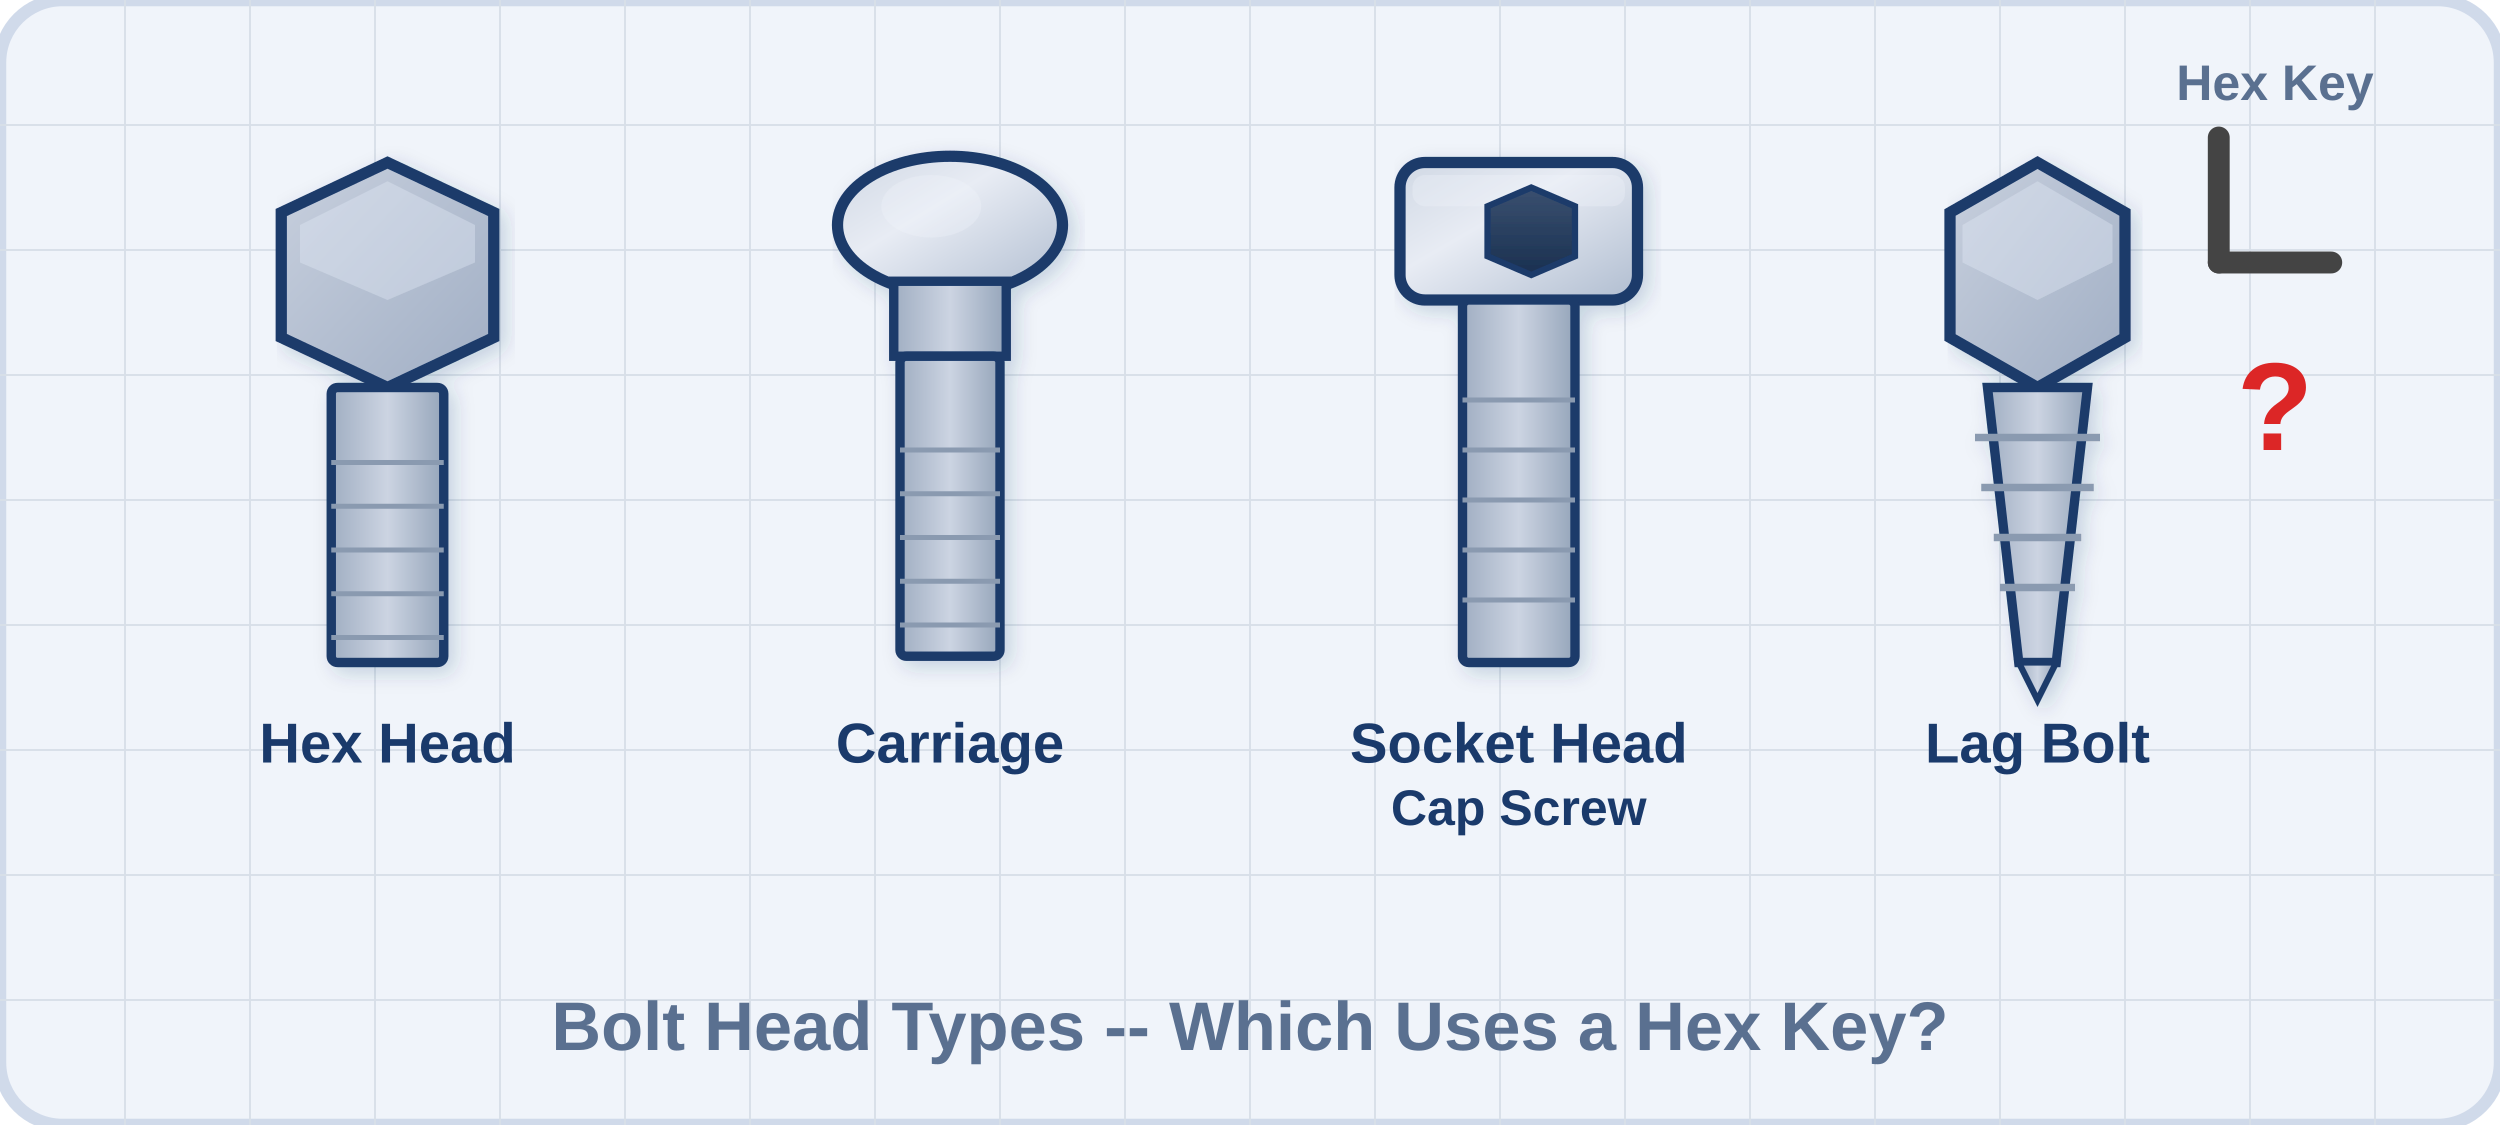
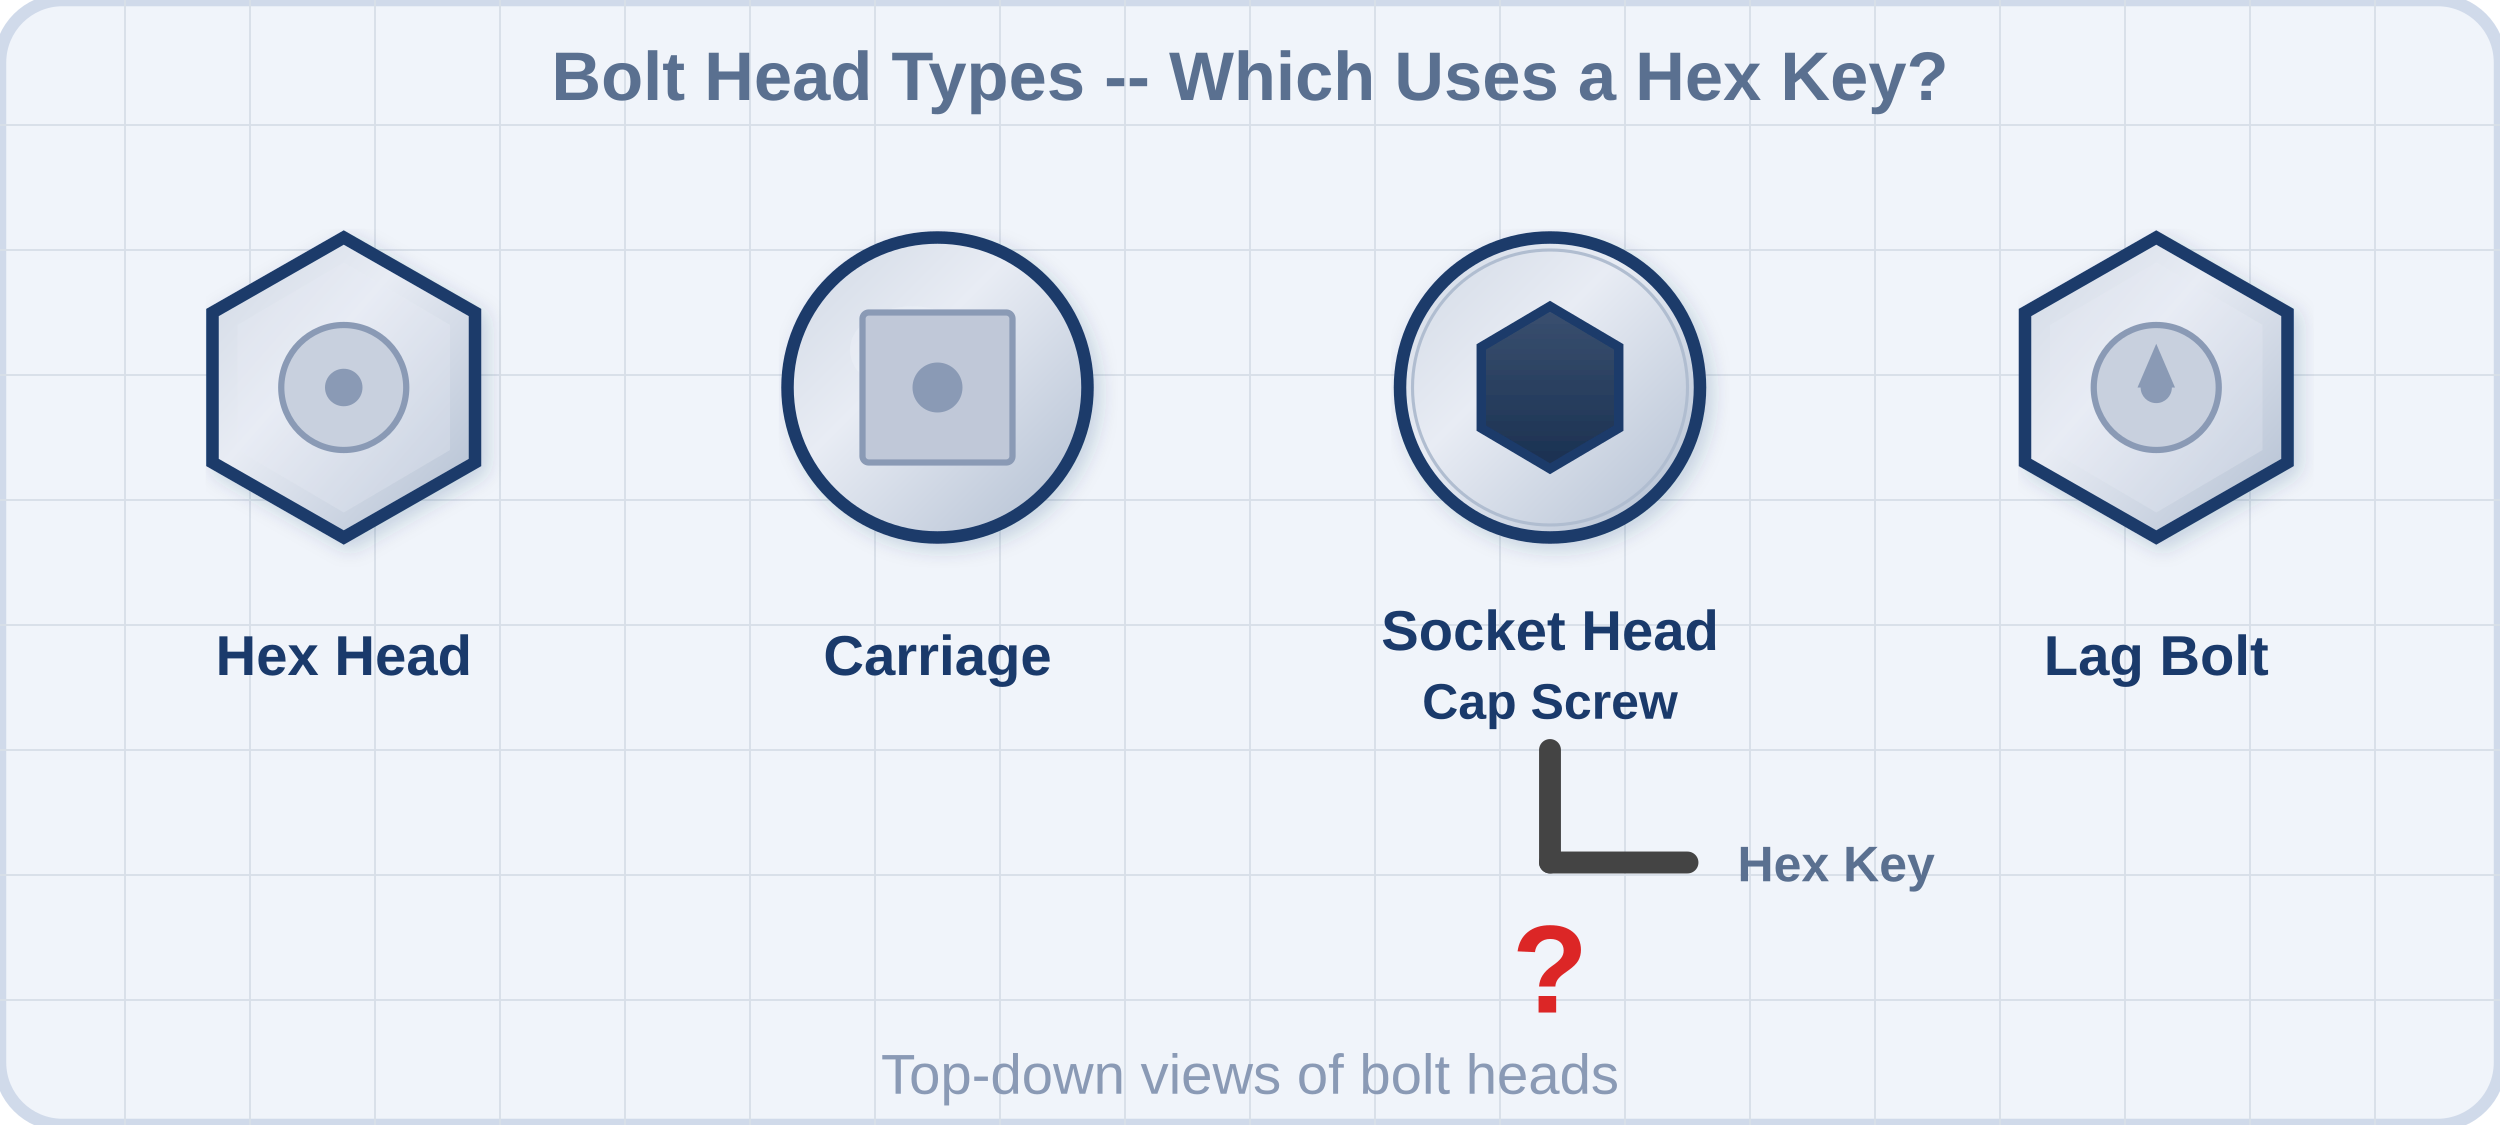
<svg xmlns="http://www.w3.org/2000/svg" width="400" height="180" viewBox="0 0 400 180">
  <defs>
    <linearGradient id="btMetal" x1="0" y1="0" x2="1" y2="1">
      <stop offset="0%" stop-color="#d0d8e4" />
      <stop offset="40%" stop-color="#e8ecf4" />
      <stop offset="100%" stop-color="#b0bdd0" />
-     </linearGradient>
-     <linearGradient id="btShaft" x1="0" y1="0" x2="1" y2="0">
-       <stop offset="0%" stop-color="#a0aec2" />
-       <stop offset="50%" stop-color="#ccd4e2" />
-       <stop offset="100%" stop-color="#95a5ba" />
-     </linearGradient>
-     <linearGradient id="btHex" x1="0" y1="0" x2="1" y2="1">
-       <stop offset="0%" stop-color="#c8d0de" />
-       <stop offset="100%" stop-color="#a0aec4" />
    </linearGradient>
    <linearGradient id="btRecess" x1="0" y1="0" x2="0" y2="1">
      <stop offset="0%" stop-color="#3a5070" />
      <stop offset="100%" stop-color="#1a3050" />
    </linearGradient>
    <filter id="btSh" x="-5%" y="-5%" width="115%" height="115%">
      <feDropShadow dx="1" dy="1" stdDeviation="1.5" flood-color="#1a3a6b" flood-opacity="0.18" />
    </filter>
  </defs>
  <style>
-     @keyframes wrenchSpin {
-       0%   { transform: rotate(0deg); }
-       100% { transform: rotate(360deg); }
-     }
-     .wrench-rotate { animation: wrenchSpin 6s linear infinite; transform-origin: 355px 42px; }
    text { font-family: Arial, sans-serif; }
  </style>
  <rect width="400" height="180" rx="10" fill="#f0f4fa" stroke="#d0daea" stroke-width="2" />
  <g stroke="#d8dfe8" stroke-width="0.3">
    <line x1="0" y1="20" x2="400" y2="20" />
    <line x1="0" y1="40" x2="400" y2="40" />
    <line x1="0" y1="60" x2="400" y2="60" />
    <line x1="0" y1="80" x2="400" y2="80" />
    <line x1="0" y1="100" x2="400" y2="100" />
    <line x1="0" y1="120" x2="400" y2="120" />
    <line x1="0" y1="140" x2="400" y2="140" />
    <line x1="0" y1="160" x2="400" y2="160" />
    <line x1="20" y1="0" x2="20" y2="180" />
    <line x1="40" y1="0" x2="40" y2="180" />
    <line x1="60" y1="0" x2="60" y2="180" />
    <line x1="80" y1="0" x2="80" y2="180" />
    <line x1="100" y1="0" x2="100" y2="180" />
    <line x1="120" y1="0" x2="120" y2="180" />
    <line x1="140" y1="0" x2="140" y2="180" />
    <line x1="160" y1="0" x2="160" y2="180" />
    <line x1="180" y1="0" x2="180" y2="180" />
    <line x1="200" y1="0" x2="200" y2="180" />
    <line x1="220" y1="0" x2="220" y2="180" />
    <line x1="240" y1="0" x2="240" y2="180" />
    <line x1="260" y1="0" x2="260" y2="180" />
    <line x1="280" y1="0" x2="280" y2="180" />
    <line x1="300" y1="0" x2="300" y2="180" />
    <line x1="320" y1="0" x2="320" y2="180" />
    <line x1="340" y1="0" x2="340" y2="180" />
    <line x1="360" y1="0" x2="360" y2="180" />
    <line x1="380" y1="0" x2="380" y2="180" />
  </g>
+   <text x="200" y="16" text-anchor="middle" font-size="11" font-weight="600" fill="#5a7090">Bolt Head Types -- Which Uses a Hex Key?</text>
  <g filter="url(#btSh)">
-     <polygon points="45,34 62,26 79,34 79,54 62,62 45,54" fill="url(#btHex)" stroke="#1a3a6b" stroke-width="1.8" />
-     <polygon points="48,36 62,29 76,36 76,42 62,48 48,42" fill="#e0e8f4" opacity="0.4" />
-     <rect x="53" y="62" width="18" height="44" rx="1" fill="url(#btShaft)" stroke="#1a3a6b" stroke-width="1.5" />
-     <line x1="53" y1="74" x2="71" y2="74" stroke="#8a9ab0" stroke-width="0.8" />
-     <line x1="53" y1="81" x2="71" y2="81" stroke="#8a9ab0" stroke-width="0.8" />
-     <line x1="53" y1="88" x2="71" y2="88" stroke="#8a9ab0" stroke-width="0.8" />
-     <line x1="53" y1="95" x2="71" y2="95" stroke="#8a9ab0" stroke-width="0.8" />
-     <line x1="53" y1="102" x2="71" y2="102" stroke="#8a9ab0" stroke-width="0.8" />
+     <polygon points="55,38 76,50 76,74 55,86 34,74 34,50" fill="url(#btMetal)" stroke="#1a3a6b" stroke-width="2" />
+     <polygon points="55,42 72,52 72,72 55,82 38,72 38,52" fill="#e8ecf4" opacity="0.3" />
+     <circle cx="55" cy="62" r="10" fill="#c8d0de" stroke="#8a9ab5" stroke-width="1" />
+     <circle cx="55" cy="62" r="3" fill="#8a9ab5" />
  </g>
-   <text x="62" y="122" text-anchor="middle" font-size="9" font-weight="700" fill="#1a3a6b">Hex Head</text>
+   <text x="55" y="108" text-anchor="middle" font-size="9" font-weight="700" fill="#1a3a6b">Hex Head</text>
  <g filter="url(#btSh)">
-     <ellipse cx="152" cy="36" rx="18" ry="11" fill="url(#btMetal)" stroke="#1a3a6b" stroke-width="1.8" />
-     <ellipse cx="149" cy="33" rx="8" ry="5" fill="#f0f4fa" opacity="0.3" />
-     <rect x="143" y="45" width="18" height="12" fill="url(#btShaft)" stroke="#1a3a6b" stroke-width="1.5" />
-     <rect x="144" y="57" width="16" height="48" rx="1" fill="url(#btShaft)" stroke="#1a3a6b" stroke-width="1.5" />
-     <line x1="144" y1="72" x2="160" y2="72" stroke="#8a9ab0" stroke-width="0.8" />
-     <line x1="144" y1="79" x2="160" y2="79" stroke="#8a9ab0" stroke-width="0.8" />
-     <line x1="144" y1="86" x2="160" y2="86" stroke="#8a9ab0" stroke-width="0.8" />
-     <line x1="144" y1="93" x2="160" y2="93" stroke="#8a9ab0" stroke-width="0.8" />
-     <line x1="144" y1="100" x2="160" y2="100" stroke="#8a9ab0" stroke-width="0.8" />
+     <circle cx="150" cy="62" r="24" fill="url(#btMetal)" stroke="#1a3a6b" stroke-width="2" />
+     <ellipse cx="146" cy="56" rx="10" ry="7" fill="#f0f4fa" opacity="0.3" />
+     <rect x="138" y="50" width="24" height="24" rx="1" fill="#c0c8d8" stroke="#8a9ab5" stroke-width="1" />
+     <circle cx="150" cy="62" r="4" fill="#8a9ab5" />
  </g>
-   <text x="152" y="122" text-anchor="middle" font-size="9" font-weight="700" fill="#1a3a6b">Carriage</text>
+   <text x="150" y="108" text-anchor="middle" font-size="9" font-weight="700" fill="#1a3a6b">Carriage</text>
  <g filter="url(#btSh)">
-     <rect x="224" y="26" width="38" height="22" rx="4" fill="url(#btMetal)" stroke="#1a3a6b" stroke-width="1.8" />
-     <rect x="226" y="28" width="34" height="5" rx="2" fill="#f0f4fa" opacity="0.3" />
-     <polygon points="238,33 245,30 252,33 252,41 245,44 238,41" fill="url(#btRecess)" stroke="#1a3a6b" stroke-width="1" />
-     <rect x="234" y="48" width="18" height="58" rx="1" fill="url(#btShaft)" stroke="#1a3a6b" stroke-width="1.5" />
-     <line x1="234" y1="64" x2="252" y2="64" stroke="#8a9ab0" stroke-width="0.8" />
-     <line x1="234" y1="72" x2="252" y2="72" stroke="#8a9ab0" stroke-width="0.8" />
-     <line x1="234" y1="80" x2="252" y2="80" stroke="#8a9ab0" stroke-width="0.8" />
-     <line x1="234" y1="88" x2="252" y2="88" stroke="#8a9ab0" stroke-width="0.8" />
-     <line x1="234" y1="96" x2="252" y2="96" stroke="#8a9ab0" stroke-width="0.8" />
+     <circle cx="248" cy="62" r="24" fill="url(#btMetal)" stroke="#1a3a6b" stroke-width="2" />
+     <circle cx="248" cy="62" r="22" fill="none" stroke="#b0bdd0" stroke-width="0.5" />
+     <polygon points="248,49 259,55.5 259,68.5 248,75 237,68.5 237,55.5" fill="url(#btRecess)" stroke="#1a3a6b" stroke-width="1.5" />
  </g>
-   <text x="243" y="122" text-anchor="middle" font-size="9" font-weight="700" fill="#1a3a6b">Socket Head</text>
-   <text x="243" y="132" text-anchor="middle" font-size="8" font-weight="600" fill="#1a3a6b">Cap Screw</text>
+   <text x="248" y="104" text-anchor="middle" font-size="9" font-weight="700" fill="#1a3a6b">Socket Head</text>
+   <text x="248" y="115" text-anchor="middle" font-size="8" font-weight="600" fill="#1a3a6b">Cap Screw</text>
+   <line x1="248" y1="120" x2="248" y2="138" stroke="#444" stroke-width="3.5" stroke-linecap="round" />
+   <line x1="248" y1="138" x2="270" y2="138" stroke="#444" stroke-width="3.5" stroke-linecap="round" />
+   <text x="278" y="141" font-size="8" font-weight="600" fill="#5a7090">Hex Key</text>
  <g filter="url(#btSh)">
-     <polygon points="312,34 326,26 340,34 340,54 326,62 312,54" fill="url(#btHex)" stroke="#1a3a6b" stroke-width="1.8" />
-     <polygon points="314,36 326,29 338,36 338,42 326,48 314,42" fill="#e0e8f4" opacity="0.4" />
-     <polygon points="318,62 334,62 329,106 323,106" fill="url(#btShaft)" stroke="#1a3a6b" stroke-width="1.5" />
-     <line x1="316" y1="70" x2="336" y2="70" stroke="#8a9ab0" stroke-width="1.2" />
-     <line x1="317" y1="78" x2="335" y2="78" stroke="#8a9ab0" stroke-width="1.2" />
-     <line x1="319" y1="86" x2="333" y2="86" stroke="#8a9ab0" stroke-width="1.2" />
-     <line x1="320" y1="94" x2="332" y2="94" stroke="#8a9ab0" stroke-width="1.2" />
-     <polygon points="323,106 329,106 326,112" fill="url(#btShaft)" stroke="#1a3a6b" stroke-width="1" />
+     <polygon points="345,38 366,50 366,74 345,86 324,74 324,50" fill="url(#btMetal)" stroke="#1a3a6b" stroke-width="2" />
+     <polygon points="345,42 362,52 362,72 345,82 328,72 328,52" fill="#e8ecf4" opacity="0.3" />
+     <circle cx="345" cy="62" r="10" fill="#c8d0de" stroke="#8a9ab5" stroke-width="1" />
+     <polygon points="342,62 345,55 348,62" fill="#8a9ab5" />
+     <circle cx="345" cy="62" r="2.5" fill="#8a9ab5" />
  </g>
-   <text x="326" y="122" text-anchor="middle" font-size="9" font-weight="700" fill="#1a3a6b">Lag Bolt</text>
-   <g class="wrench-rotate">
-     <line x1="355" y1="42" x2="355" y2="22" stroke="#444" stroke-width="3.5" stroke-linecap="round" />
-     <line x1="355" y1="42" x2="373" y2="42" stroke="#444" stroke-width="3.5" stroke-linecap="round" />
-   </g>
-   <text x="364" y="16" text-anchor="middle" font-size="8" font-weight="600" fill="#5a7090">Hex Key</text>
-   <text x="364" y="72" text-anchor="middle" font-size="20" font-weight="800" fill="#dc2626">?</text>
-   <text x="200" y="168" text-anchor="middle" font-size="11" font-weight="600" fill="#5a7090">Bolt Head Types -- Which Uses a Hex Key?</text>
+   <text x="345" y="108" text-anchor="middle" font-size="9" font-weight="700" fill="#1a3a6b">Lag Bolt</text>
+   <text x="248" y="162" text-anchor="middle" font-size="20" font-weight="800" fill="#dc2626">?</text>
+   <text x="200" y="175" text-anchor="middle" font-size="9" fill="#8a9ab5">Top-down views of bolt heads</text>
</svg>
